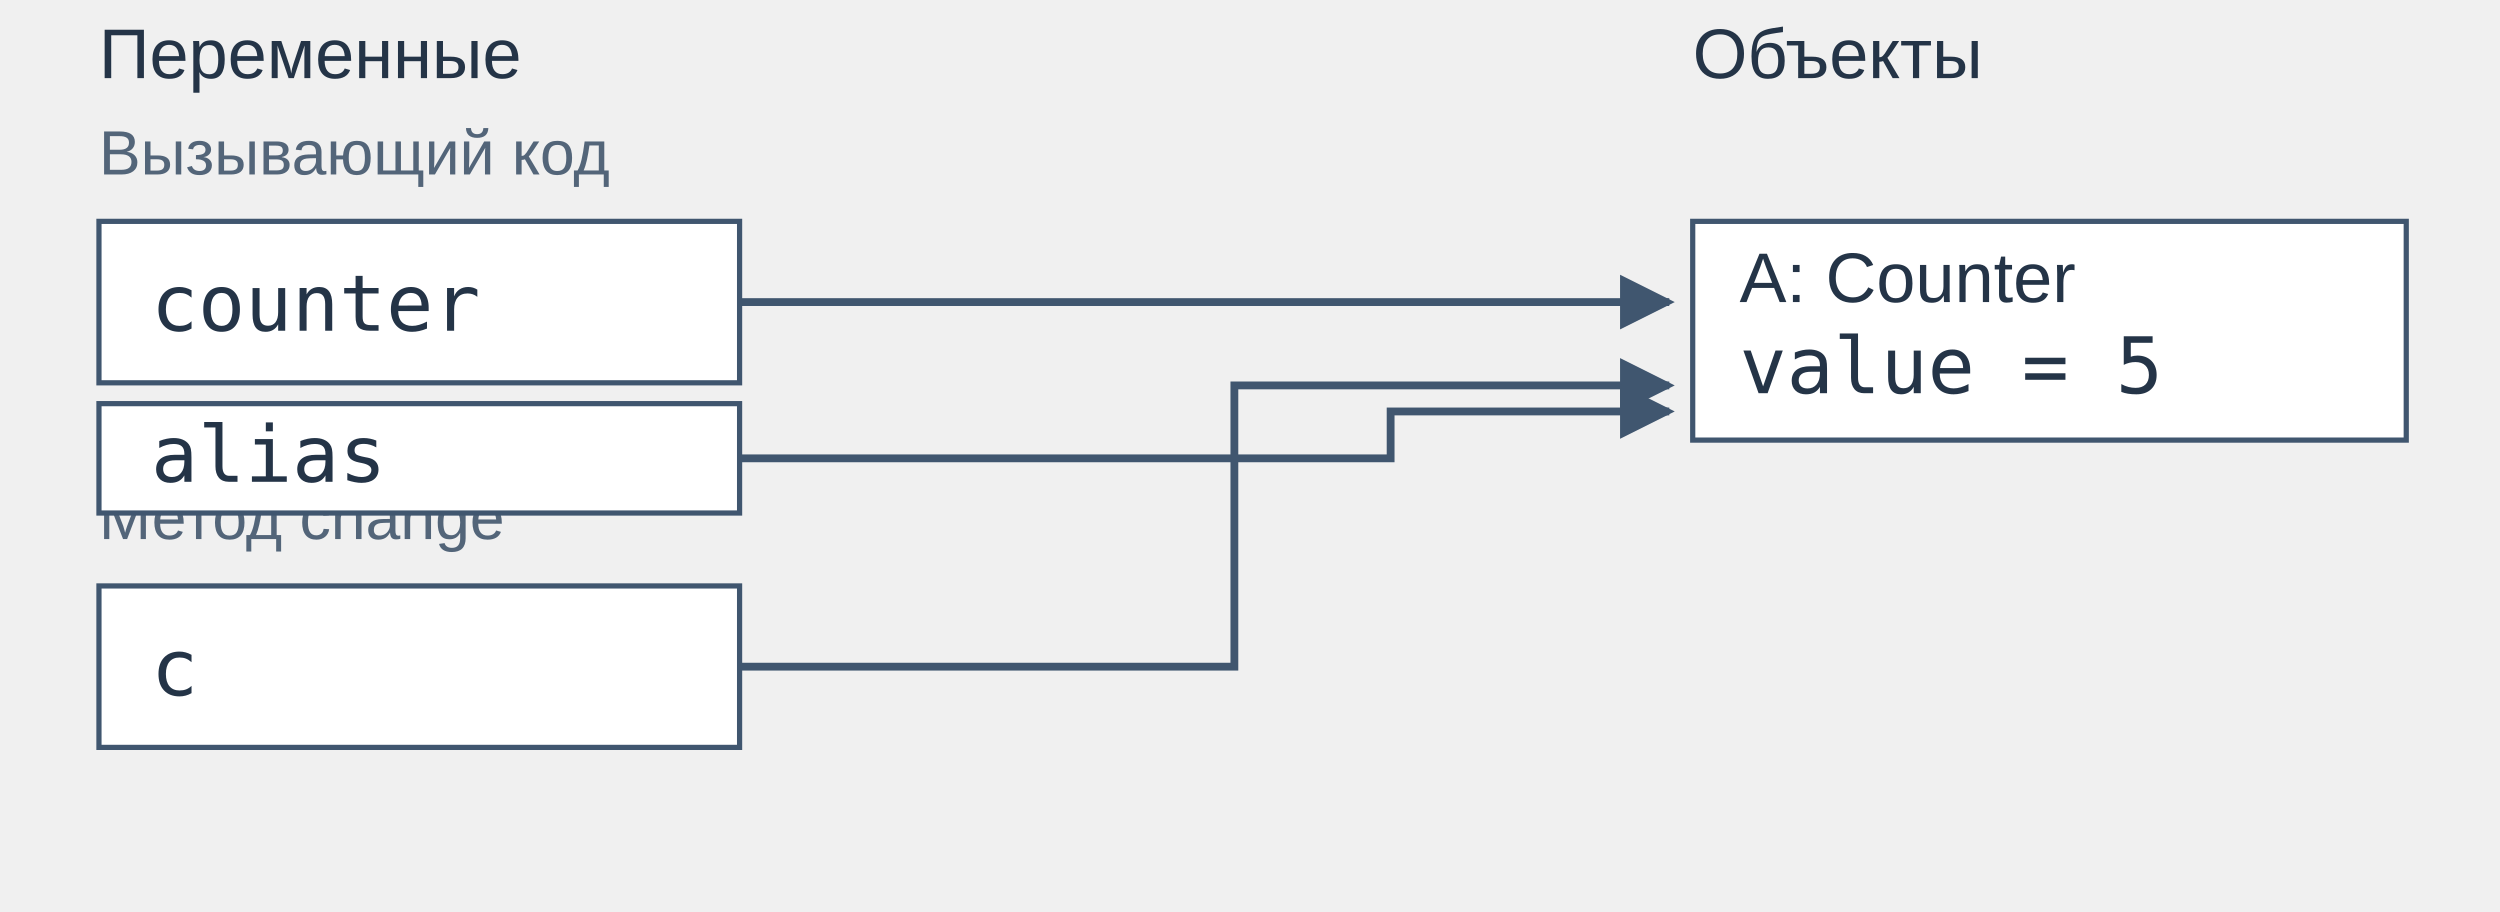
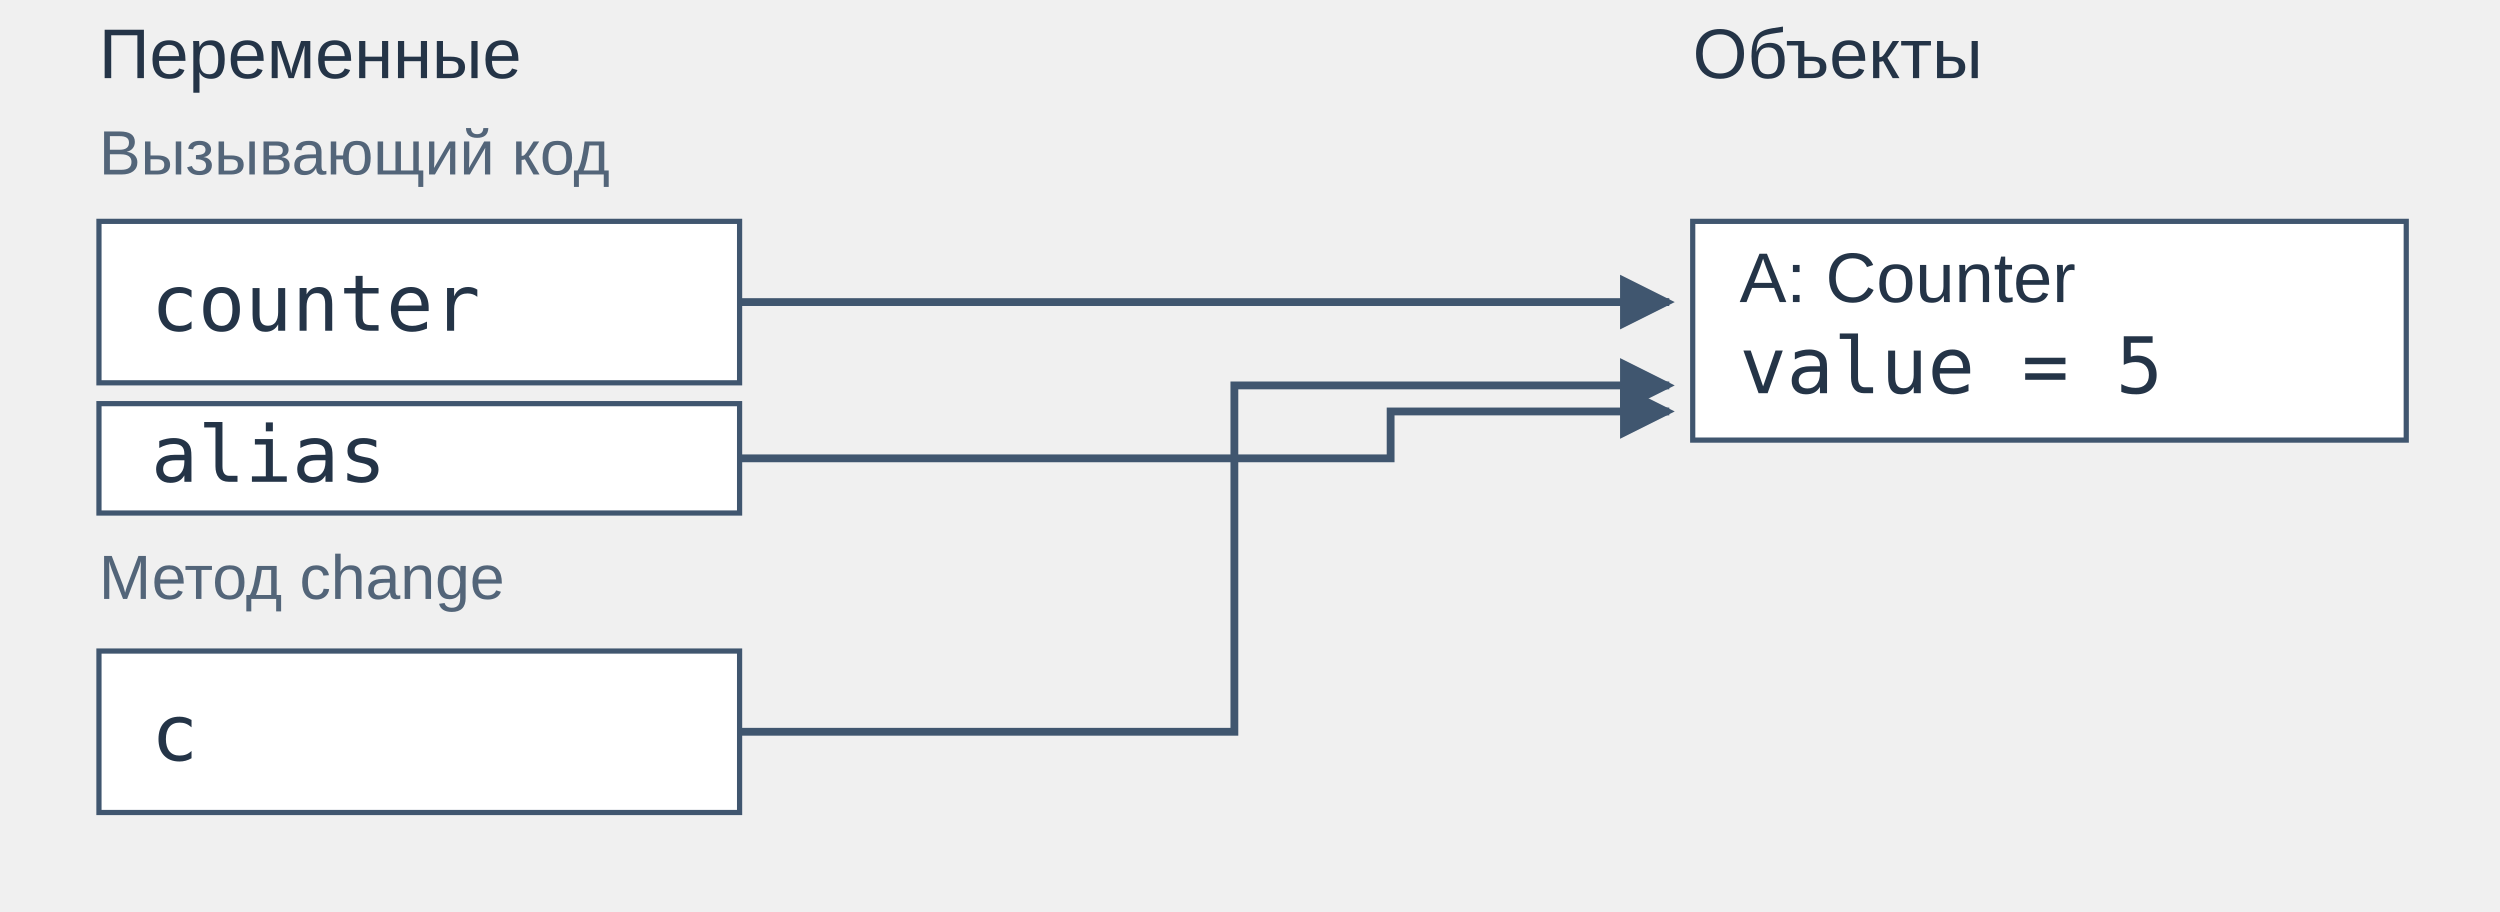
<svg xmlns="http://www.w3.org/2000/svg" viewBox="0 0 960 350" role="img" aria-labelledby="title desc">
  <defs>
    <marker id="arrow" viewBox="0 0 10 10" refX="9" refY="5" markerWidth="7" markerHeight="7" orient="auto-start-reverse">
      <path d="M0 0 L10 5 L0 10 Z" fill="#40566f" />
    </marker>
  </defs>
  <style>text{font-family:Arial,sans-serif;fill:#243447} .label{font-size:27px} .value{font-family:monospace;font-size:30px} .scope{font-size:24px;fill:#536579} .box{fill:#fff;stroke:#40566f;stroke-width:2} .link{fill:none;stroke:#40566f;stroke-width:3;marker-end:url(#arrow)}</style>
  <text x="38" y="30" class="label">Переменные</text>
  <text x="650" y="30" class="label">Объекты</text>
  <text x="38" y="67" class="scope">Вызывающий код</text>
  <rect x="38" y="85" width="246" height="62" class="box" />
  <text x="58" y="127" class="value">counter</text>
-   <text x="38" y="207" class="scope">Метод change</text>
-   <rect x="38" y="225" width="246" height="62" class="box" />
-   <text x="58" y="267" class="value">c</text>
+   <text x="38" y="230" class="scope">Метод change</text>
+   <rect x="38" y="250" width="246" height="62" class="box" />
+   <text x="58" y="292" class="value">c</text>
  <rect x="650" y="85" width="274" height="84" class="box" />
  <text x="668" y="116" class="label">A: Counter</text>
  <text x="668" y="151" class="value">value = 5</text>
  <path d="M284 116 H641" class="link" />
-   <path d="M284 256 H474 V148 H641" class="link" />
+   <path d="M284 281 H474 V148 H641" class="link" />
  <rect x="38" y="155" width="246" height="42" class="box" />
  <text x="58" y="185" class="value">alias</text>
  <path d="M284 176 H534 V158 H641" class="link" />
</svg>
